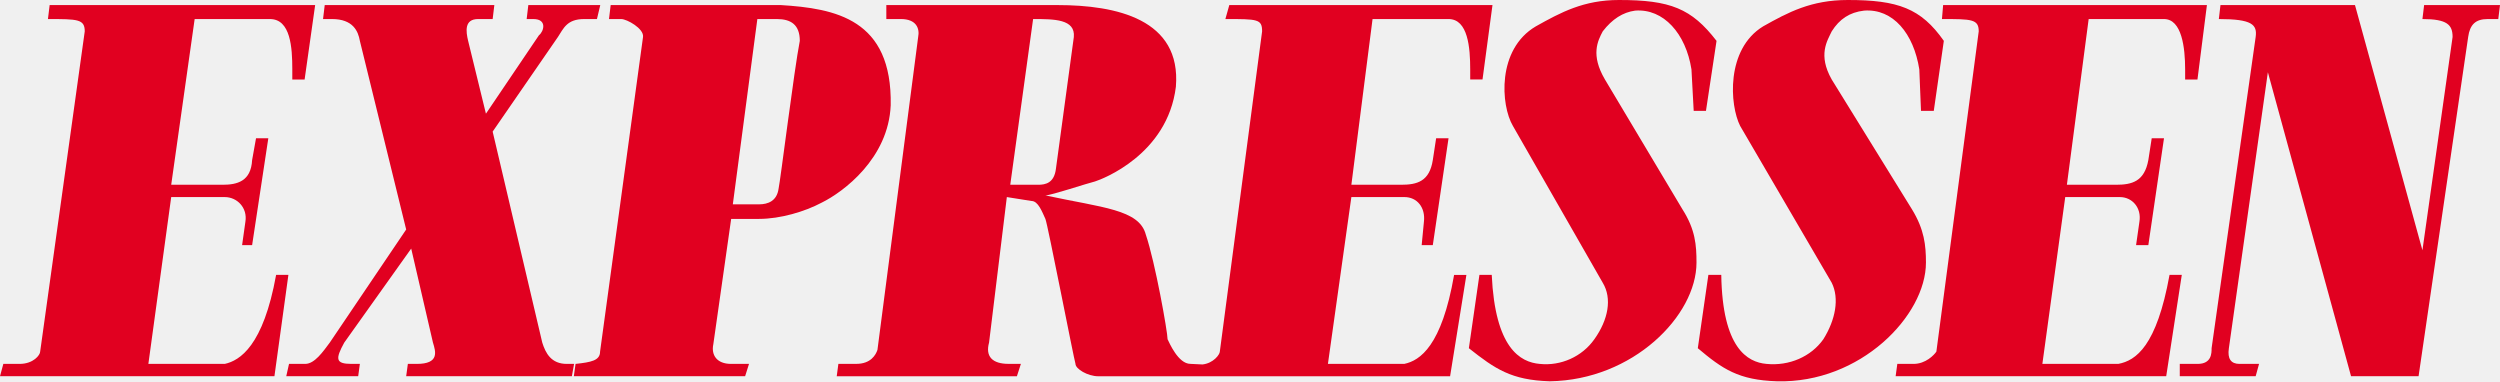
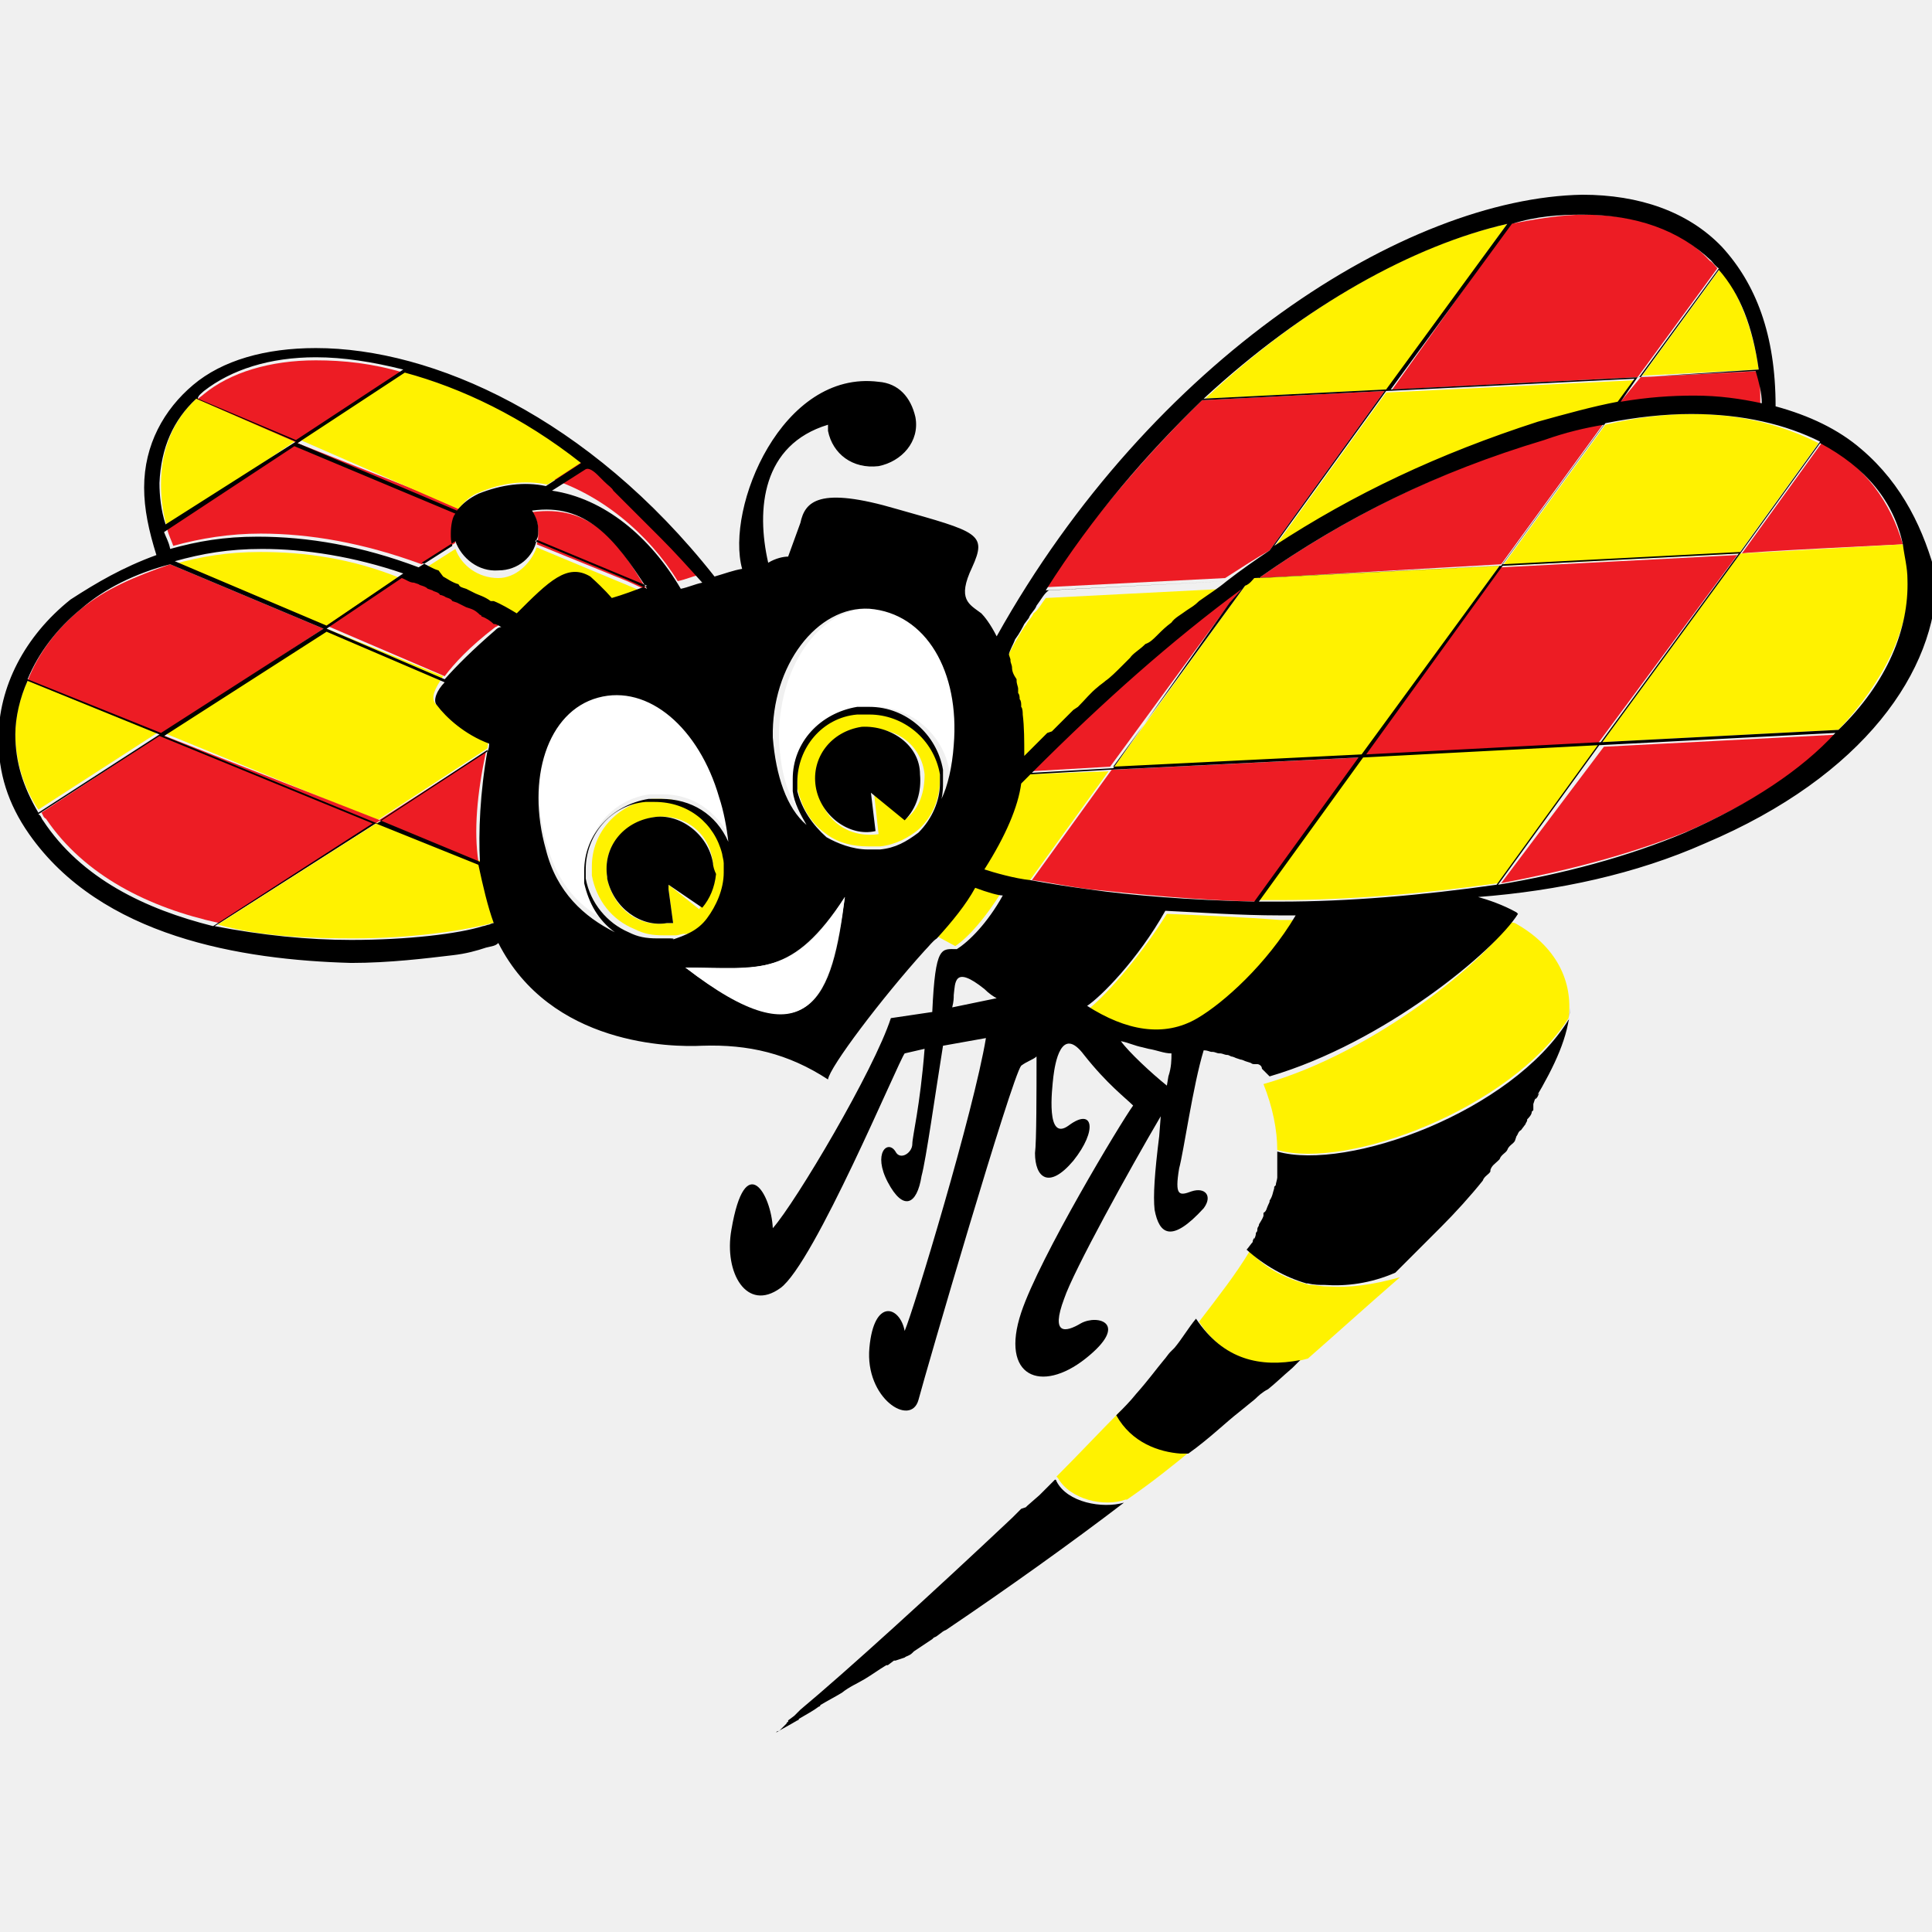
- <svg xmlns="http://www.w3.org/2000/svg" version="1" width="800" height="122.023">
-   <path d="M129.976 120.393l.539-3.945h2.852c7.313 0 6.066-3.934 5.181-6.81l-6.963-30.089-21.427 30.089c-2.852 5.197-2.852 6.81 2.317 6.81h2.683l-.539 3.945H91.602l.885-3.945h5.165c3.045 0 5.72-3.934 7.872-6.81l24.452-36.195-14.818-60.368c-.539-3.044-2.132-6.979-8.926-6.979h-2.86l.539-4.484h54.278l-.539 4.484H153c-4.457 0-3.926 3.934-3.198 6.979l5.696 23.308 16.966-25.097c1.601-1.255 2.683-5.189-1.79-5.189h-2.144l.535-4.484h23.024l-1.066 4.484h-4.107c-5.527 0-6.597 3.041-8.379 5.732L157.65 42.111l15.876 67.527c1.074 3.399 2.86 6.81 7.864 6.81h2.313l-.7 3.945h-53.027m340.059-8.965l3.383-23.469h3.938c1.074 23.469 9.122 27.95 15.342 28.489 6.798.724 13.583-2.329 17.489-7.879 4.48-6.278 5.728-13.076 2.691-18.087l-28.736-50.167c-3.927-6.628-5.173-24.547 7.32-31.879C499.495 3.938 506.804 0 518.066 0c16.411 0 23.201 2.683 31.226 13.076l-3.383 22.395h-3.926l-.716-13.261c-1.79-11.463-8.941-19.527-18.036-18.811-3.918.539-7.317 2.698-10.354 6.632-1.598 3.044-3.938 7.525.708 15.413l24.813 41.56c4.111 6.439 4.481 11.447 4.481 17.025 0 17.014-20.369 37.607-46.97 37.977-12.306-.37-17.479-3.949-25.874-10.578M242.902 65.387c2.848 0 5.712-1.066 6.243-5.012.547-2.329 5-38.166 6.79-47.3 0-5.188-2.868-6.979-7.321-6.979h-6.263l-7.848 59.29h8.399m-50.879 47.128l13.745-100.685c.354-2.691-5.181-5.732-6.959-5.732h-3.934l.543-4.484h54.274c17.659 1.07 35.86 4.484 35.333 32.072-.708 17.013-15.168 27.769-22.12 31.179-5.358 2.855-13.213 5.185-20.003 5.185h-8.93l-5.712 40.132c-.716 3.407 1.074 6.267 5.712 6.267h5.712l-1.247 3.945h-54.809l.551-3.945c4.992-.539 7.844-1.074 7.844-3.934zm560.315 7.879l-26.619-97.278-12.479 88.313c-.523 3.407.708 5.02 3.398 5.02h6.259l-1.085 3.945h-24.283v-3.945h5.711c4.473 0 4.473-3.411 4.473-5.02l14.1-99.599c.53-3.942-1.082-5.732-11.786-5.732l.523-4.484h43.043l21.585 78.475 9.649-68.259c0-3.942-1.786-5.732-9.649-5.732l.539-4.484H800l-.551 4.484h-3.383c-3.923 0-5.704 1.79-6.251 5.732l-15.873 108.564h-21.604M54.786 59.125h16.435c4.638 0 9.103-1.078 9.457-7.895l1.247-6.975h3.934l-5.181 34.196h-3.206l1.054-7.498c.731-4.481-2.667-7.887-6.589-7.887H54.786l-7.309 53.381h24.46c4.819-1.074 12.309-5.728 16.42-28.489h3.93l-4.469 32.434H0l1.066-3.945h5.181c4.461 0 6.605-2.86 6.605-3.934L27.119 10.031c0-3.934-2.305-3.934-11.778-3.934l.547-4.484h84.962l-3.375 23.831h-3.938V22.21c0-6.975-.535-16.113-7.147-16.113H62.291l-7.505 53.028m606.619 0h15.719c5.169 0 9.095-1.078 10.342-7.895l1.082-6.975h3.93l-5.012 34.196h-3.922l1.07-7.498c.728-4.481-2.321-7.887-6.235-7.887h-17.505l-7.317 53.381h24.291c5.696-1.074 12.286-5.728 16.404-28.489h3.922l-4.988 32.434h-86.582l.535-3.945h5.185c3.91 0 6.601-2.86 7.316-3.934l13.553-102.482c0-3.934-2.313-3.934-11.771-3.934l.378-4.484h84.415l-3.029 23.831h-3.941V22.21c0-6.975-1.07-16.113-6.767-16.113h-24.105l-6.968 53.028" fill="#e10020" />
-   <path d="M543.297 111.428l3.384-23.469h4.126c.354 23.469 8.387 27.95 14.453 28.489 7.316.724 14.275-2.329 18.209-7.879 3.922-6.278 5.169-13.076 2.684-18.087l-29.295-50.167c-3.376-6.628-4.635-24.547 7.34-31.879C572.223 3.938 579.535 0 591.313 0c16.082 0 23.406 2.683 30.712 13.076l-3.214 22.395h-4.092l-.539-13.261c-1.789-11.463-8.402-19.527-17.686-18.811-4.639.539-7.856 2.698-10.342 6.632-1.437 3.044-4.474 7.525 0 15.413l25.691 41.56c3.93 6.439 4.461 11.447 4.461 17.025 0 17.014-21.05 38.685-47.662 37.977-12.324-.37-17.481-3.949-25.345-10.578M283.625 1.625v4.469h4.656c4.996 0 6.07 3.059 5.531 5.75l-13.03 100.125c-.54 1.613-2.144 4.469-6.782 4.469h-5.719l-.531 3.968h57.656l1.281-3.969h-3.937c-5.172 0-7.489-2.332-6.25-6.812l5.688-46.563 7.875 1.25c2.151 0 3.39 3.421 4.468 5.75.712 1.614 9.102 44.763 9.625 46.376 0 1.608 3.914 3.968 7.313 3.968H464.03l5.219-32.437h-3.938c-3.942 22.76-10.902 27.395-15.906 28.469h-24.469l7.5-53.376h16.97c4.105 0 6.78 3.394 6.25 7.876l-.72 7.5h3.563l5.031-34.188h-3.969l-1.062 6.969c-1.062 6.817-4.987 7.906-10.156 7.906h-15.906l6.78-53.031h24.313c6.236 0 6.938 9.15 6.938 16.125v3.218h3.937l3.188-23.812h-84.219l-1.25 4.469c10.334 0 11.75.003 11.75 3.937L390.344 112.5c0 .926-2.012 3.719-5.531 4.125l-3.875-.188c-3.923 0-6.77-6.805-7.313-7.874 0-2.33-3.94-24.547-6.969-33.5-2.137-8.073-13.923-8.594-32.125-12.532 1.782 0 13.546-3.922 15.875-4.468 2.321-.724 23.2-8.599 25.875-30.282 1.79-21.672-19.092-26.156-37.844-26.156h-54.812zm46.969 4.469c6.78 0 13.554.018 13.031 5.75l-5.719 42.093c-.543 4.666-3.378 5.188-5.687 5.188h-8.938l7.313-53.031z" fill="#e10020" />
+ <svg xmlns="http://www.w3.org/2000/svg" id="Layer_1" viewBox="0 0 126 126">
+   <style>.st0{fill:#fff200}.st2{fill:#ed1c24}.st3{fill:#fff}</style>
+   <g id="Layer_1_1_">
+     <path class="st0" d="M77.8 94.5h-.5c-1.4 0-3.2-.8-4.2-2.5-1.3 1.3-2.7 2.8-4.2 4.3l.1.1c.8 1.4 3 1.9 4.4 1.4h.1c1.6-1.1 3.1-2.3 4.3-3.3z" />
+     <path d="M75 68.3c-.1 0-.3 0-.4-.1-.5-.1-.8-.3-1.4-.4.5.8 2 2 3 2.9l.1-.6c.1-.8.1-1.1.3-1.6-.6.1-1.1-.1-1.6-.2zm-12.8-3.4c0 .1-.1.4-.1.8l2.9-.5c-.3-.1-.5-.4-.8-.6-2.1-1.6-1.9-.5-2 .3z" fill="none" />
+     <path class="st0" d="M86.6 83.9c-.5 0-.8-.1-1.1-.1h-.1c-1.5-.4-2.8-1-3.9-2.2-.9 1.5-2 2.9-3.3 4.6 1.6 2.5 4.2 3.2 7.1 2.4 1.6-1.4 3.7-3.3 6-5.3-1.8.5-3.3.7-4.7.6zM62.3 61.7c.9-.6 2-1.9 3-3.5-.1 0-.8-.3-1.8-.5-.8 1-1.5 2.2-2.5 3.3l1.3.7zm13.8-2.1c-2 3.2-4.3 5.6-5.1 6.2 2.5 1.4 5.1 2 7.2.8 1.6-.9 4.4-3.5 6.3-6.6h-1c-2.6-.2-5.1-.3-7.4-.4zm6.3 11.1c.6 1.5.9 3 .9 4.3 4.6 1.3 15.2-2.7 19-8.6.3-2.4-.8-4.7-3.5-6.2l-.5-.1.1.1c-1.4 2.3-8.6 8.4-16 10.5z" />
+     <path d="M102.3 66.5c-3.7 6-14.4 9.9-19 8.6V76.8c0 .1-.1.4-.1.5l-.1.1v.1c-.1.3-.1.5-.3.8 0 .1 0 .1-.1.3s-.1.4-.3.5v.2c-.1.3-.3.5-.3.6s-.1.1-.1.3-.1.1-.1.3c0 .1-.1.3-.1.3v-.1c0 .1-.1.1-.1.3-.1.1-.3.4-.4.5 1.1 1 2.5 1.8 3.9 2.2h.1c.4.1.8.1 1 .1h.1c1.4.1 3-.1 4.6-.8l1.8-1.8.1-.1.1-.1.4-.4.4-.4.2-.2c.9-.9 1.9-2 2.7-3 .1-.3.4-.4.5-.6v-.1c.1-.3.3-.4.5-.6l.1-.1c.1-.3.4-.4.5-.6.1-.3.4-.4.5-.6l.1-.3c.1-.1.1-.3.3-.4l.3-.4c0-.1.1-.1.1-.3.1-.1.3-.3.3-.5l.1-.1V72l.1-.3c.1-.1.1-.3.3-.4-.1.1-.1.3-.3.4 1.3-2.2 2.2-4.1 2.3-6-.1 1-.1 1-.1.8 0 0 0-.1 0 0zM78 86c-.5.6-.9 1.3-1.4 1.9l-.3.3c-.1.1-.3.4-.4.5-.5.6-1 1.3-1.8 2.2-.4.5-.8.9-1.3 1.4 1 1.8 2.8 2.4 4.2 2.5h.5c1.4-1 2.4-2 3.3-2.7.6-.5 1-.8 1.1-.9s.4-.4.8-.6c.5-.4.9-.8 1.6-1.4l.1-.1.4-.4c-2.6.5-5 0-6.8-2.7zm-4.7 12c-1.4.4-3.7 0-4.4-1.4 0 0 0-.1-.1-.1l-1 1-.8.7-.1.1-.3.1-.6.6c-5.2 4.9-10.8 10-13.8 12.5l-.4.4-.4.3v.1c-.1 0-.1.1-.1.1l-.1.1-.1.1-.1.1-.1.1-.1.1h-.1l-.1.1c.5-.3.9-.5 1.4-.8 0 0 .1 0 .1-.1.5-.3.9-.5 1.3-.8 0 0 .1 0 .1-.1.5-.3.9-.5 1.4-.8.5-.4 1-.6 1.5-.9.5-.3.9-.6 1.4-.9h.1l.4-.3h.1l.3-.1.3-.1.1-.1s-.1 0-.1.1c.1-.1.3-.1.5-.3l.1-.1.6-.4.6-.4.1-.1c.3-.1.5-.4.8-.5 4-2.7 8.2-5.7 11.6-8.3.1 0 .1 0 0 0 .1 0 .1 0 0 0z" />
+     <path class="st0" d="M67.1 50.5l-.6.6c-.4 1.5-1 3.4-2.4 5.6.8.3 2.2.6 3 .8l5.2-7.2-5.2.2zm39.5-25.7l-16.2.8-7.3 10.1c5.2-3.4 10.8-6.1 17.2-8 1.9-.6 3.5-.9 5.2-1.3l1.1-1.6zM65.7 42.9l.1.4v.1c0 .1.1.3.1.4.1.4.3.6.3.9v.1c0 .1.1.3.1.5v.3c0 .1 0 .3.1.4 0 .1 0 .3.1.4v.1c0 .1 0 .4.1.5.1.8.1 1.6.1 2.7l1.5-1.5.1-.1 1.4-1.4c.1-.1.3-.3.4-.3.5-.5.9-.8 1.3-1.1.1-.1.3-.3.5-.4.4-.4.8-.8 1.1-1 .3-.1.4-.4.6-.5.4-.4.8-.6 1-.9.3-.3.5-.5.8-.6.4-.3.6-.5.9-.8.4-.3.8-.6 1-.8.3-.3.5-.4.8-.6.6-.5 1.1-.8 1.8-1.3l-11.7.6c-.3.4-.5.8-.8 1-.1.3-.4.5-.5.8.1-.3-1.1 1.7-1.2 2.1-.1 0-.1 0 0 0zm49-18.8c-.4-2.8-1.3-4.9-2.5-6.6l-5.1 7 7.6-.4zm-16.4-9.5C92.1 16 85.1 19.9 78.6 26l11.9-.6 7.8-10.8z" />
+     <path class="st2" d="M82.8 35.9l7.5-10.4-11.9.6c-3.5 3.4-7.1 7.6-10.3 12.2l11.8-.6c1.1-.7 2-1.3 2.9-1.8zm22.8-9.6c1.6-.3 3.3-.4 4.8-.4 1.6 0 3 .1 4.4.5 0-.8 0-1.4-.1-2.2l-7.7.4-1.4 1.7zm1.2-1.7l5.2-7.1c-.1-.1-.3-.4-.5-.5-2-2.2-4.9-3-8.2-3-1.5 0-3.2.3-4.8.6l-7.7 10.8 16-.8zm-8.9 12.2l6.7-9.2c-1.3.3-2.5.6-3.9 1-7 2.2-12.9 5.1-18.6 9.1l15.8-.9zm15.4-.6l-15.4.8-9 12.3 15.3-.8 9.1-12.3zM97.9 57.6c4.2-.8 8.2-1.8 12.2-3.4 4.3-1.9 7.6-4.1 9.9-6.3l-15.4.8-6.7 8.9zm-16 1.2l6.8-9.4-16.2.8-5.2 7.2c.9.1 2.2.4 3.8.6 2.9.3 6.7.7 10.8.8zm-14.7-8.5l5.2-.3 7.9-10.8.8-.9c-4.7 3.4-9.2 7.4-13.9 12zm56.9-14.8c-.8-2.7-2.4-5.1-5.3-6.6l-5.2 7.2c0-.1 10.5-.6 10.5-.6z" />
+     <path class="st0" d="M88.9 49.3l-6.8 9.4h1.4c4.4 0 9.2-.4 14.2-1.1l6.6-9.1-15.4.8zm8.9-12.4l-16 .8c-.3.1-.5.4-.6.5l-8.6 11.9 16.2-.8 9-12.4zm6.9-9.2L98 36.9l15.4-.8 5.2-7.2c-2.2-1.1-4.9-1.9-8.2-1.9-1.7 0-3.6.2-5.7.7zm19.4 7.8l-10.6.6-9 12.3 15.4-.8c3-3.2 4.6-6.6 4.6-9.8 0-.8-.1-1.5-.4-2.3zM24.7 53.6l-10.5 6.7c2.9.8 6.1.9 8.9.9 3.7 0 7-.5 8.6-.9.1 0 .3-.1.4-.1.1 0 .3-.1.3-.1-.5-1.1-.8-2.4-.9-3.9l-6.8-2.6z" />
+     <path class="st2" d="M19.4 28.9l-8.5 5.6c.1.4.3.8.4 1.1 1.8-.5 3.7-.8 5.7-.8 3.2 0 6.7.6 10.5 2l2.2-1.4c-.1-.3-.1-.5-.1-.8 0-.6.1-1 .4-1.5l-10.6-4.2zm6.9-4.6c-2-.6-3.9-.8-5.7-.8-3 0-5.6.8-7.3 2.2-.1.1-.4.3-.5.4l6.6 2.8 6.9-4.6zm17.9 13.6c.5-.1.9-.3 1.4-.4-.8-1-1.8-2-2.7-2.9l-.3-.3-.8-.8-.4-.4-.6-.6-.5-.5-.5-.5c-.3-.3-.5-.4-.6-.6l-.4-.4c-.4-.3-.8-.6-1-.8l-2.3 1.4c3.6 1 6.8 3.7 8.7 6.8zm-3.3 0l1.3.6c-2-3.4-3.8-5.6-7.5-5.1.3.4.4.8.4 1.3 0 .3 0 .6-.1.8l5.9 2.4z" />
+     <path class="st0" d="M29.9 33.2c.4-.5.8-.9 1.4-1.1 1.4-.6 2.9-.8 4.4-.5l2.3-1.5c-3.8-2.9-7.7-4.9-11.4-6l-7 4.6 10.3 4.5zm-10.7-4.4L12.8 26c-1.5 1.4-2.3 3.3-2.3 5.6 0 .8.1 1.8.4 2.8l8.3-5.6zm19.3 9.3c1 .9 1.4 1.3 1.4 1.4.8-.3 1.5-.6 2.3-.8l-7.2-3c-.4 1.1-1.4 2-2.5 2-1.3 0-2.4-.8-2.8-1.9l-2.2 1.4c.4.1.8.4 1.1.5l.3.1c.4.1.8.3 1 .5.1.1.4.1.5.3.3.1.4.3.6.3.4.1.8.4 1 .5h.1c.5.3 1 .6 1.5.8 2.2-2.3 3.3-3.5 4.9-2.1zM17 36c-2.2 0-3.9.3-5.7.8l9.9 4.2 4.9-3.3C22.9 36.4 19.8 36 17 36zm4.3 5l-10.6 6.8 13.9 5.7 7.2-4.7c0-.1 0-.3.1-.5-1.8-.6-2.9-1.8-3.5-2.4-.3-.4-.1-.9.5-1.8L21.3 41zM1.8 44.4c-.5 1.1-.8 2.3-.8 3.5 0 1.6.5 3.4 1.5 4.9l7.9-5.1-8.6-3.3z" />
+     <path class="st2" d="M10.5 47.9L2.7 53c.1.1.1.3.3.4 2.5 3.7 6.7 5.8 11.3 6.8l10.5-6.7-14.3-5.6zM21.1 41l-10-4.2c-2.3.8-4.2 1.6-5.8 2.9-1.6 1.3-2.8 2.9-3.5 4.7l8.7 3.5L21.1 41zm3.6 12.5l6.5 2.7c-.3-2-.1-4.4.5-7.2l-7 4.5zm7.5-13.2c-.1-.1-.1-.1-.3-.1-.3-.1-.6-.3-.8-.5 0 0-.1 0-.1-.1-.3-.1-.5-.3-.6-.4h-.3l-.5-.3h-.3c-.1-.1-.4-.1-.5-.3-.1 0-.3-.1-.3-.1-.1-.1-.4-.1-.5-.3-.1 0-.1-.1-.3-.1-.3-.1-.4-.1-.6-.3H27c-.3-.1-.5-.3-.8-.3l-4.9 3.3 7.7 3.3c.6-.8 1.6-1.9 3.3-3.2.3-.1.4-.4.6-.5-.2.1-.5.1-.7-.1z" />
+     <path class="st3" d="M38.2 57.3v-.8c0-2.3 1.8-4.4 4.2-4.7h.8c2 0 3.5 1.1 4.4 2.8-.1-.9-.3-1.9-.6-2.8-1.3-4.6-4.7-7.5-7.9-6.5-3.3.9-4.8 5.3-3.4 9.9.8 2.8 2.5 4.4 4.7 5.2-1.3-.6-1.9-1.6-2.2-3.1zm18.9-17.6c-3.4-.3-6.3 3.5-6.3 8.4.1 2.7.8 4.6 2.2 5.7-.5-.6-.8-1.4-.9-2.2v-.8c0-2.3 1.8-4.4 4.2-4.7h.8c2.3 0 4.4 1.8 4.8 4.1v.8c0 .4 0 .8-.1 1.1.4-.9.8-2.2.8-3.5 0-4.8-2.2-8.6-5.5-8.9z" />
+     <path class="st0" d="M46.5 59.7c.8-.8 1.1-1.9 1.1-3v-.6c0-.3-.1-.4-.1-.6-.6-2-2.3-3.4-4.4-3.4h-.6c-2.3.4-3.9 2.2-3.9 4.4v.6c.3 1.6 1.3 2.9 2.8 3.5.6.3 1.1.4 1.9.4h.8c.1 0 .4-.1.5-.1.5.1 1.2-.6 1.9-1.2zm-2.9-2v.3l.3 2.2h-.4c-1.9.3-3.5-1-3.9-2.9v-.1c-.3-1.9 1-3.5 3-3.9 2-.3 3.7 1 3.9 3v.8c-.1.8-.5 1.5-.9 2.2l-2-1.6zm13.1-11.3h-.8c-2.3.4-3.9 2.2-3.9 4.4v.6c.3 1.3.9 2.3 1.9 3 .8.6 1.8.8 2.7.8h.8c1-.1 1.9-.6 2.5-1.1.9-.8 1.4-2 1.4-3.3v-.6c-.4-2.1-2.4-3.8-4.6-3.8zm2.4 7L57 51.7l.3 2.7c-2 .3-3.7-1-3.9-2.9-.3-1.9 1-3.5 3-3.9 2-.3 3.7 1 3.9 2.9 0 1.1-.3 2.2-1.2 2.9z" />
+     <path d="M121.4 29.3c-1.5-1.3-3.4-2.2-5.6-2.8 0-4.7-1.3-8-3.5-10.4-2.2-2.3-5.4-3.4-9.1-3.4-11.5.2-28.1 10.7-38.2 28.8-.4-.8-.8-1.3-1-1.5-.8-.6-1.6-.9-.6-3 1-2.2.4-2.3-4.9-3.8-5.1-1.5-6-.5-6.3.9l-.8 2.2c-.3 0-.8.1-1.3.4-.8-3.5-.4-7.7 3.9-9v.4c.3 1.5 1.6 2.5 3.3 2.3 1.5-.3 2.7-1.6 2.4-3.2-.3-1.3-1.1-2.2-2.4-2.3-6.3-.8-10 8.2-8.9 12.2-.6.1-1.1.3-1.8.5-8.2-10.4-18.4-14.9-26-14.9-3.3 0-6.1.8-8 2.4-1.9 1.6-3.2 3.9-3.2 6.7 0 1.4.3 2.8.8 4.4C8 37 6.3 38 4.6 39.1c-3 2.4-4.7 5.7-4.7 9.1 0 2.2.6 4.2 2 6.2 4.7 6.7 13.8 8.2 21 8.4 2.5 0 4.9-.3 6.6-.5.9-.1 1.6-.3 2.2-.5.4-.1.6-.1.8-.3 3.4 6.7 11.3 6.8 13.3 6.7 3-.1 5.6.5 8.2 2.2.1-.8 3.5-5.3 6.3-8.4.3-.3.5-.6.8-.8 1-1.1 1.9-2.2 2.5-3.3.8.3 1.5.5 1.8.5-1 1.8-2.2 3-3 3.5-1 0-1.4-.3-1.6 4.1l-2.7.4c-1.1 3.4-6.2 12-7.7 13.7-.1-2.2-1.8-5.2-2.7.1-.5 2.8 1 5.4 3.2 3.8 2.2-1.6 7.7-14.8 8.1-15.3l1.3-.3c-.3 3.8-.8 5.7-.8 6.2 0 .6-.8 1.1-1.1.5-.5-.8-1.5.1-.5 2s1.9 1.5 2.2-.4c.3-1.1.9-5.4 1.4-8.5l2.8-.5c-.8 4.8-4.7 17.7-5.3 19.1-.3-1.6-2-2.2-2.3 1.1-.3 3.3 2.7 5.2 3.2 3.4.5-1.9 6.1-21.1 6.7-21.8.4-.3.8-.4 1-.6 0 2.2 0 5.6-.1 6.3 0 1.6.9 2.4 2.5.5 1.6-2 1.3-3.5-.3-2.3-1.5 1.1-1.1-2.3-1-3.2.1-.8.5-3.4 2-1.4 1.5 1.9 2.7 2.8 3.2 3.3-.8 1.1-6.1 9.9-7.3 13.5-1.4 4.2 1.3 5.3 4.2 3 2.9-2.3.8-2.9-.3-2.3-1 .6-2 .8-1.1-1.6.6-1.8 4.3-8.5 6.3-11.9l-.1 1.3c-.3 2.4-.4 3.9-.3 4.8.3 1.6 1.1 2.2 3.2-.1.6-.8.1-1.4-.8-1.1-.8.3-1.1.3-.8-1.5.3-1.1.9-5.4 1.6-7.7.3 0 .4.1.5.1h.1c.1 0 .3.1.4.1h.1c.1 0 .3.1.4.1.1 0 .1 0 .3.1.1 0 .3.1.3.1l.3.1c.1 0 .3.1.3.1l.3.1c.1 0 .1.1.3.1h.2c.1 0 .3.1.3.3l.1.1.4.4C90.3 68 97.5 62 99 59.6l-.1-.1c-.9-.5-1.8-.8-2.5-1 5.2-.4 10.3-1.5 14.8-3.5 10.4-4.4 15.1-11.3 15.1-17.3-.8-3.1-2.2-6.1-4.9-8.4zM39 31l.4.4c.3.3.5.4.6.6l.5.5.5.5.6.6.4.4.8.8.3.3c.9.9 1.8 1.9 2.7 2.9-.5.1-.9.3-1.4.4-2-3.4-5-5.9-8.4-6.4l2.2-1.4c.2-.1.5.1.8.4zm-3.9 3.6c0-.5-.1-.8-.4-1.3 3.5-.5 5.4 1.8 7.5 5.1l-1.3-.6-6-2.5c.2-.2.2-.4.2-.7zm2.8-4.4l-2.3 1.5c-1.4-.3-2.9-.1-4.4.5-.6.3-1 .6-1.4 1.1l-10.4-4.4 7-4.6c3.7 1 7.7 2.9 11.5 5.9zm-8.5 4.6c0 .3 0 .5.1.8L27.3 37c-3.7-1.4-7.2-2-10.5-2-2.2 0-3.9.3-5.7.8-.1-.5-.3-.8-.4-1.1l8.5-5.6 10.5 4.4c-.2.2-.3.8-.3 1.3zM28.5 46c.6.8 1.8 1.9 3.4 2.5 0 .1 0 .3-.1.5l-7.2 4.7L10.7 48l10.6-6.8 7.7 3.3c-.5.5-.8 1.2-.5 1.5zm2.8 10.2l-6.5-2.7 7-4.6c-.5 2.8-.6 5.4-.5 7.3zm.1.1zM21.3 40.8l-9.9-4.2c1.8-.5 3.5-.8 5.7-.8 2.8 0 6 .5 9.2 1.6l-5 3.4zm-8-15.3c1.8-1.4 4.3-2.2 7.3-2.2 1.8 0 3.7.3 5.7.8l-7 4.6-6.4-2.7c0-.2.3-.4.4-.5zm-.5.5l6.5 2.8-8.5 5.4c-.3-.9-.4-1.9-.4-2.7.1-2.3.9-4.1 2.4-5.5zM5.3 39.7c1.5-1.3 3.5-2.3 5.8-2.9l10 4.2-10.6 6.8-8.7-3.5c.7-1.7 1.9-3.3 3.5-4.6zM1 47.9c0-1.1.3-2.4.8-3.5l8.6 3.5L2.5 53c-1-1.7-1.5-3.3-1.5-5.1zm1.8 5.6c-.1-.1-.1-.3-.3-.4l7.9-5.1 13.9 5.7-10.4 6.7c-4.4-1.1-8.6-3.1-11.1-6.9zm29.4 6.7c-.1 0-.3.1-.3.1-.1 0-.3.1-.4.1-1.6.5-4.9.9-8.6.9-2.8 0-5.8-.3-8.9-.9l10.5-6.7 6.7 2.7c.3 1.4.6 2.7 1 3.8zm.1-19.1c-1.5 1.3-2.5 2.3-3.3 3.2L21.3 41l4.9-3.3c.3.1.5.3.8.3l.3.1c.1.1.4.1.6.3l.3.1c.1.1.4.1.5.3.1 0 .3.1.3.1.1.1.4.1.5.3l.3.1.6.3.3.1c.3.1.5.3.6.4 0 0 .1 0 .1.1.3.1.6.3.8.5h.1c.3.1.5.3.8.4-.4-.4-.7-.1-.8 0zm1.4-1.1c-.5-.3-1-.6-1.5-.8H32c-.4-.3-.8-.4-1-.5l-.6-.3c-.3-.1-.4-.1-.5-.3-.4-.1-.8-.4-1-.5l-.3-.4c-.4-.1-.8-.4-1.1-.5l2.2-1.4c.4 1.1 1.5 2 2.8 1.9 1.3 0 2.3-.9 2.5-2l7.2 3c-.8.3-1.6.6-2.3.8-.1-.1-.4-.5-1.4-1.4-1.5-.9-2.7.3-4.8 2.4zm1.9 15.4c-1.3-4.6.1-9 3.4-9.9 3.3-.9 6.6 2 7.9 6.5.3.9.5 2 .6 2.9-.8-1.8-2.4-2.8-4.4-2.8h-.8c-2.4.4-4.2 2.3-4.2 4.7v.8c.3 1.3.9 2.4 2 3.2-2-1-3.8-2.6-4.5-5.4zm8.1 5.8h-.8c-.8 0-1.3-.1-1.9-.4-1.4-.6-2.5-1.9-2.8-3.5v-.6c0-2.2 1.6-4.2 3.9-4.4h.6c2.2 0 3.9 1.4 4.4 3.4 0 .1.1.4.1.6v.6c0 1.1-.5 2.2-1.1 3-.6.8-1.4 1.1-2.3 1.4.3-.1 0-.1-.1-.1zm1 1.9c4.9.1 7 .6 10.4-4.6-.8 6.5-2.2 10.8-10.4 4.6zm15.2-8.8c-.8.6-1.5 1-2.5 1.1h-.8c-1 0-2-.4-2.7-.8-.9-.8-1.6-1.8-1.9-3V51c0-2.2 1.6-4.2 3.9-4.4h.8c2.2 0 4.2 1.6 4.6 3.9v.6c0 1.1-.5 2.3-1.4 3.2zm2.3-5.7c-.1 1.4-.4 2.7-.8 3.5.1-.4.1-.8.1-1.1v-.8c-.4-2.3-2.4-4.1-4.8-4.1h-.8c-2.4.4-4.2 2.3-4.2 4.7v.8c.1.8.5 1.5.9 2.2-1.3-1.1-2-3.2-2.2-5.7-.1-4.7 2.9-8.6 6.3-8.4 3.7.3 5.9 4.1 5.5 8.9zm-.1 17.1c.1-.4.1-.6.1-.8.1-.8 0-2 2-.4.3.3.6.5.8.6l-2.9.6zm62-30.2l-10.6.6 5.2-7.2c3 1.6 4.8 3.8 5.4 6.6zm-5.4-6.7l-5.2 7.2-15.5.8 6.7-9.2c2-.4 3.9-.6 5.6-.6 3.4 0 6.2.7 8.4 1.8zm-37.5 9.4c.3-.1.5-.4.6-.5l16-.8-9 12.3-16.2.8 8.6-11.8zm-8.6 11.9l-5.3.3c4.7-4.7 9.1-8.6 13.7-12l-.8.9-7.6 10.8zm28.1-21.4c1.4-.5 2.7-.8 3.9-1l-6.7 9.2-15.8.8c5.7-4 11.6-6.9 18.6-9zm-17.6 6.9l7.3-10.1 16.2-.8-1.1 1.5c-1.6.3-3.4.8-5.2 1.3-6.5 2.1-12 4.7-17.2 8.1zM98 36.9l15.4-.8-9 12.3-15.3.8L98 36.9zm16.9-10.6c-1.4-.3-2.8-.5-4.4-.5-1.5 0-3 .1-4.8.4l1.1-1.6 7.7-.4c.2.7.4 1.4.4 2.1zm-.2-2.2l-7.7.5 5.1-7c1.4 1.6 2.2 3.7 2.6 6.5zM103.2 14c3.5 0 6.3 1 8.4 3 .1.1.3.4.5.5l-5.2 7.1-16.2.8 7.9-10.8c1.6-.5 3.1-.6 4.6-.6zm-4.9.6l-7.9 10.8-11.9.6c6.6-6.1 13.7-10 19.8-11.4zM78.4 26.1l11.9-.6-7.5 10.4c-.9.6-1.9 1.3-2.8 2l-11.8.6c3.1-4.9 6.6-8.9 10.2-12.4zM66.2 41.7c.2 0 .2 0 0 0 .3-.4.5-.8.6-1l.3-.4c.1-.3.4-.5.5-.8.3-.4.5-.8.8-1l11.6-.6c-.6.5-1.1.8-1.8 1.3-.3.3-.5.4-.8.6-.4.3-.8.5-1 .8-.4.3-.6.5-.9.8-.3.3-.5.5-.8.6-.4.4-.8.6-1 .9l-.5.5c-.4.4-.8.8-1.1 1-.1.1-.4.3-.5.4-.5.4-.8.8-1.3 1.3l-.3.2-1.4 1.4-.3.1-1.5 1.5c0-1 0-1.9-.1-2.7 0-.1 0-.4-.1-.5V46c0-.1 0-.3-.1-.4 0-.1 0-.3-.1-.4v-.3c0-.1-.1-.3-.1-.5v-.1c-.2-.3-.3-.5-.3-.8 0-.1-.1-.3-.1-.4V43l-.1-.3v-.1.1c0-.2.3-.7.4-1zm-2 15c1.4-2.2 2.2-4.1 2.4-5.6l.6-.6 5.2-.3-5.2 7.2c-1-.1-2.4-.5-3-.7zm3 .7l5.2-7.2 16.2-.8-6.8 9.4c-4.2-.1-8-.4-10.8-.8-1.5-.2-2.7-.4-3.8-.6zm9 12.8l-.1.6c-1-.8-2.5-2.2-3-2.9.5.1.9.3 1.4.4l.4.1c.6.1 1 .3 1.5.3 0 .4 0 .9-.2 1.5zm1.9-3.8c-2.2 1.3-4.7.8-7.2-.8.9-.6 3.3-3 5.1-6.2 2.2.1 4.8.3 7.5.3h1c-1.9 3.2-4.7 5.7-6.4 6.7zm5.4-7.6h-1.4l6.8-9.4 15.3-.8-6.6 9.1c-4.9.7-9.7 1.1-14.1 1.1zm26.4-4.5c-3.8 1.6-8 2.7-12.2 3.4l6.6-9.1 15.4-.8c-2.2 2.4-5.5 4.6-9.8 6.5zm10-6.7l-15.4.8 9-12.3 10.6-.6c.1.8.3 1.5.3 2.3.1 3.2-1.3 6.7-4.5 9.8zm-73.4 8.7c-.3-1.9-2.2-3.3-3.9-3-2 .3-3.3 2-3 3.9v.1c.4 1.9 2.2 3.2 3.9 2.9h.4l-.3-2.2v-.3l2.2 1.5c.5-.6.8-1.3.9-2.2-.1-.2-.2-.5-.2-.7zm9.7-8.9c-2 .3-3.3 2-3 3.9.3 1.9 2.2 3.3 3.9 2.9l-.3-2.5 2.2 1.8c.8-.8 1.1-1.9 1-3 0-1.9-1.9-3.2-3.8-3.1z" />
+     <path class="st3" d="M44.7 63.1c8.1 6.3 9.5 1.9 10.4-4.6-3.3 5.3-5.5 4.6-10.4 4.6z" />
+   </g>
</svg>
